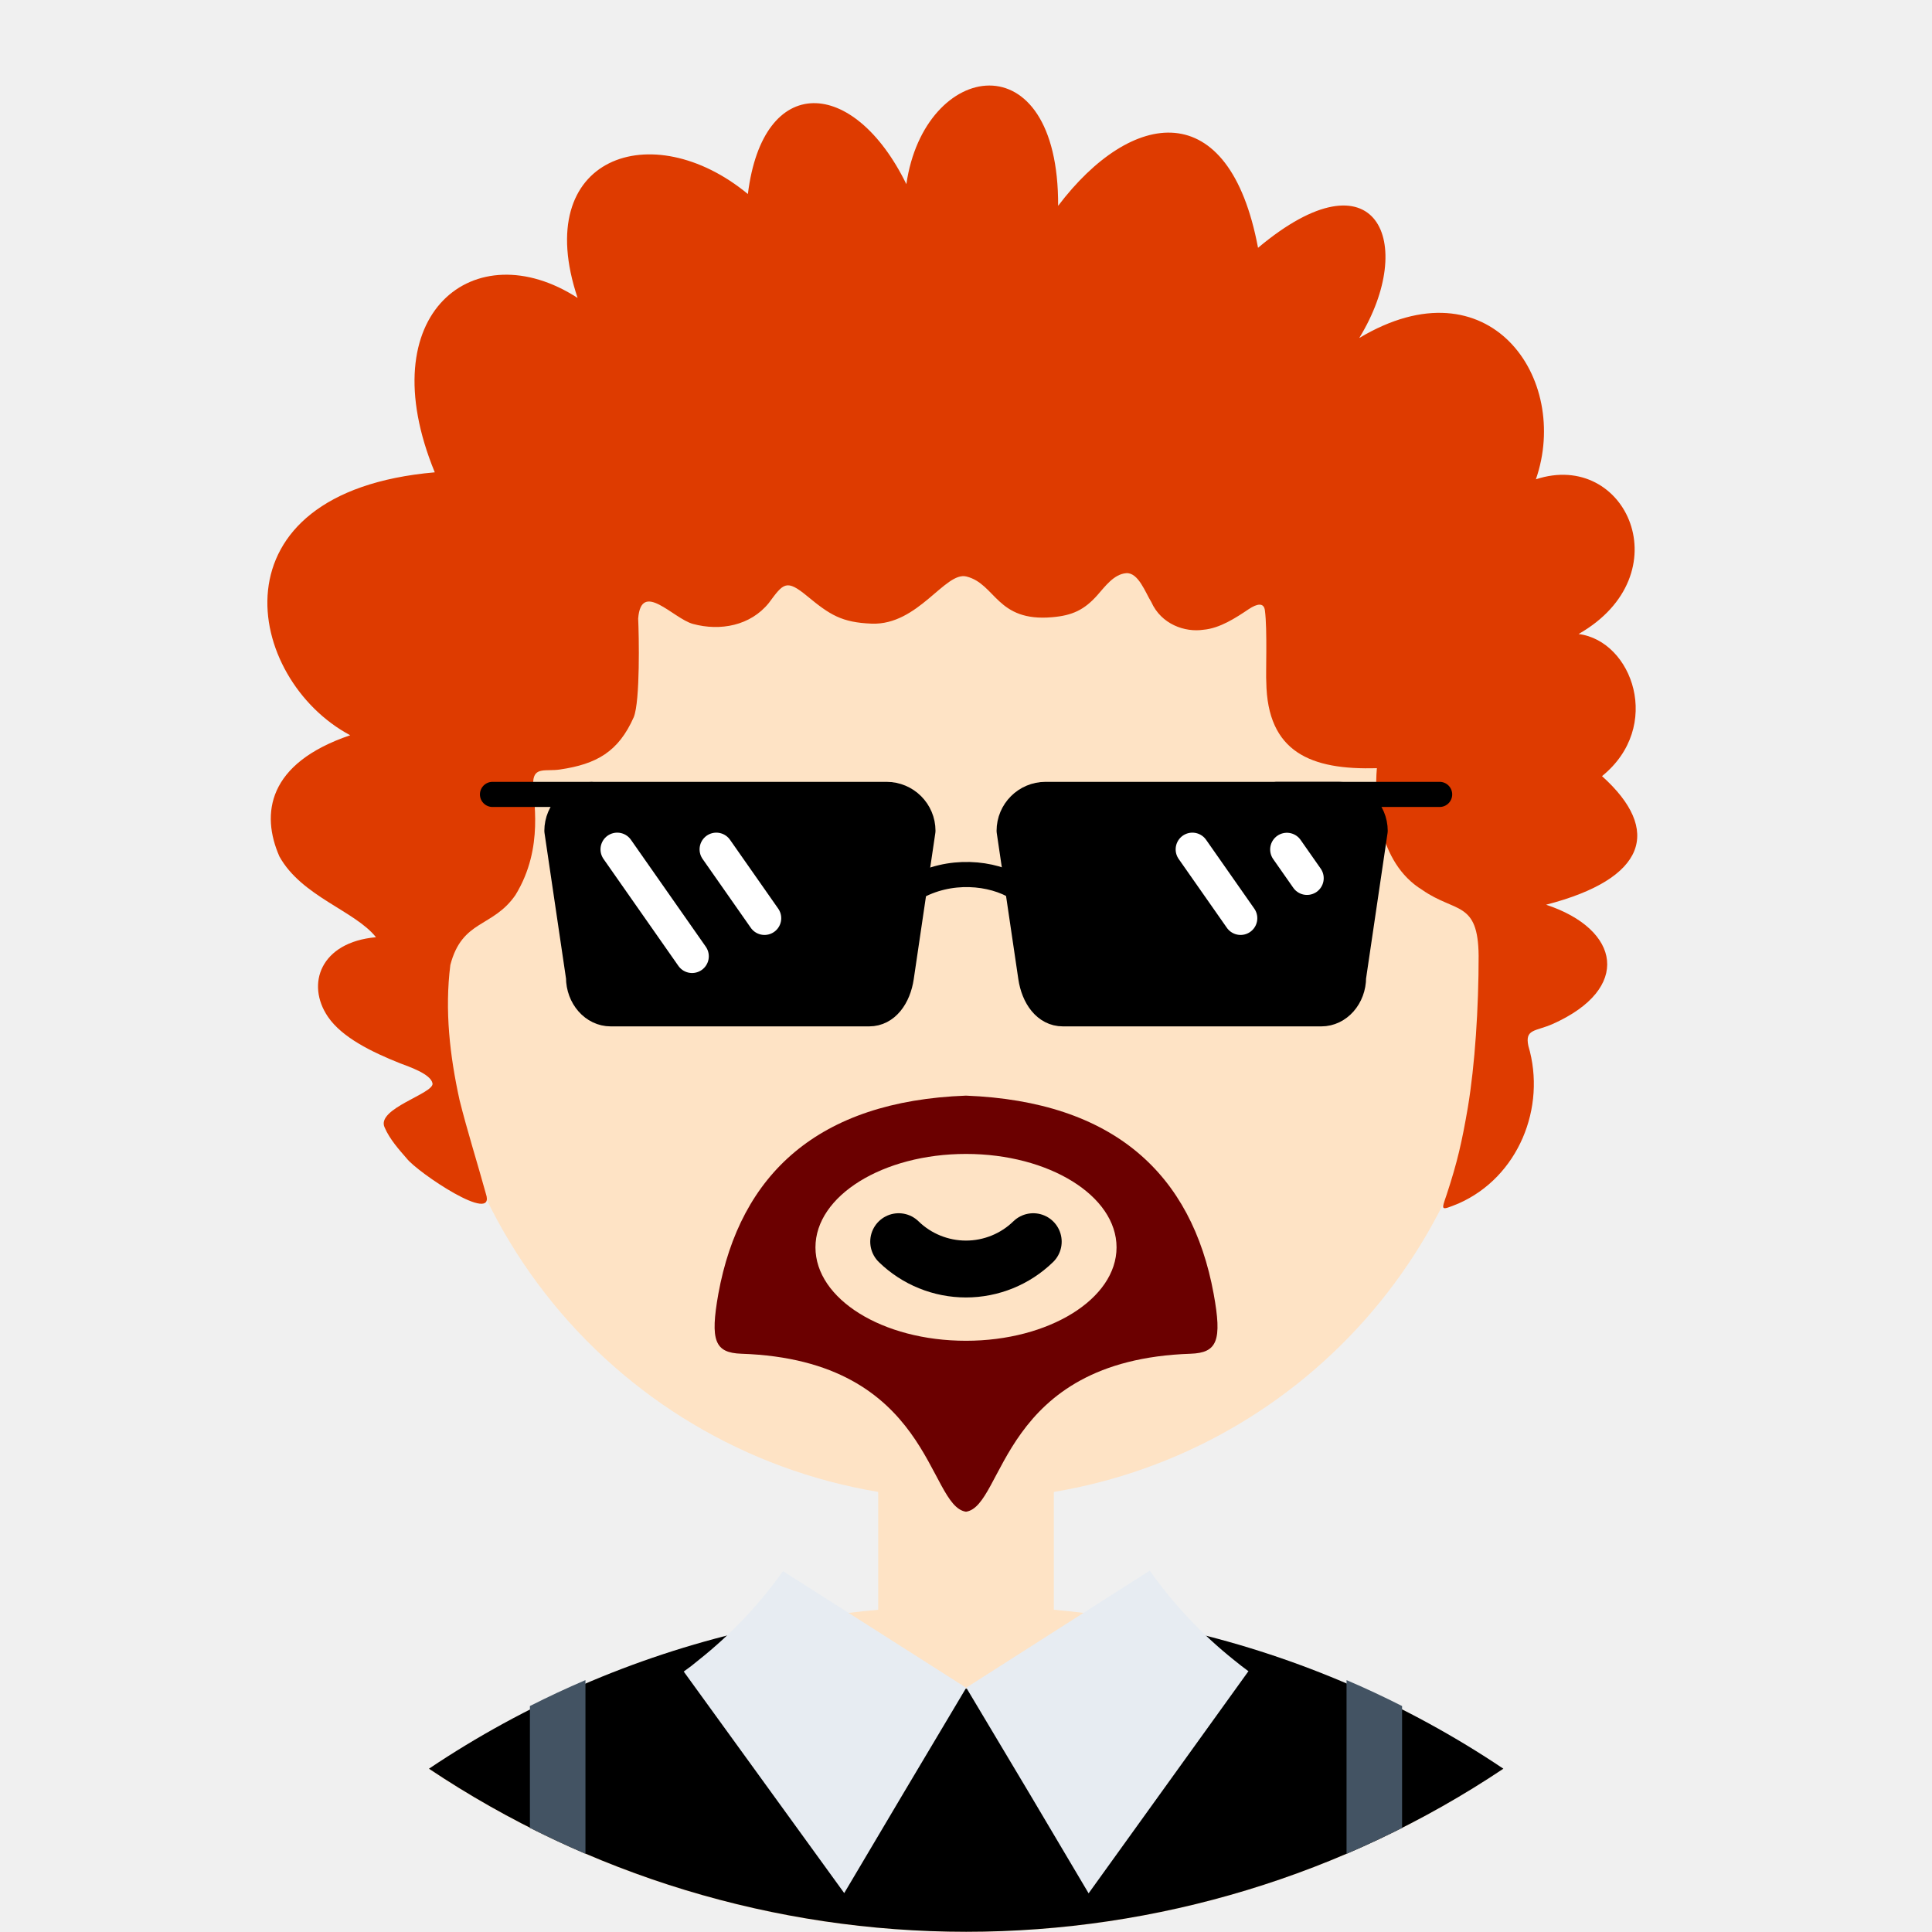
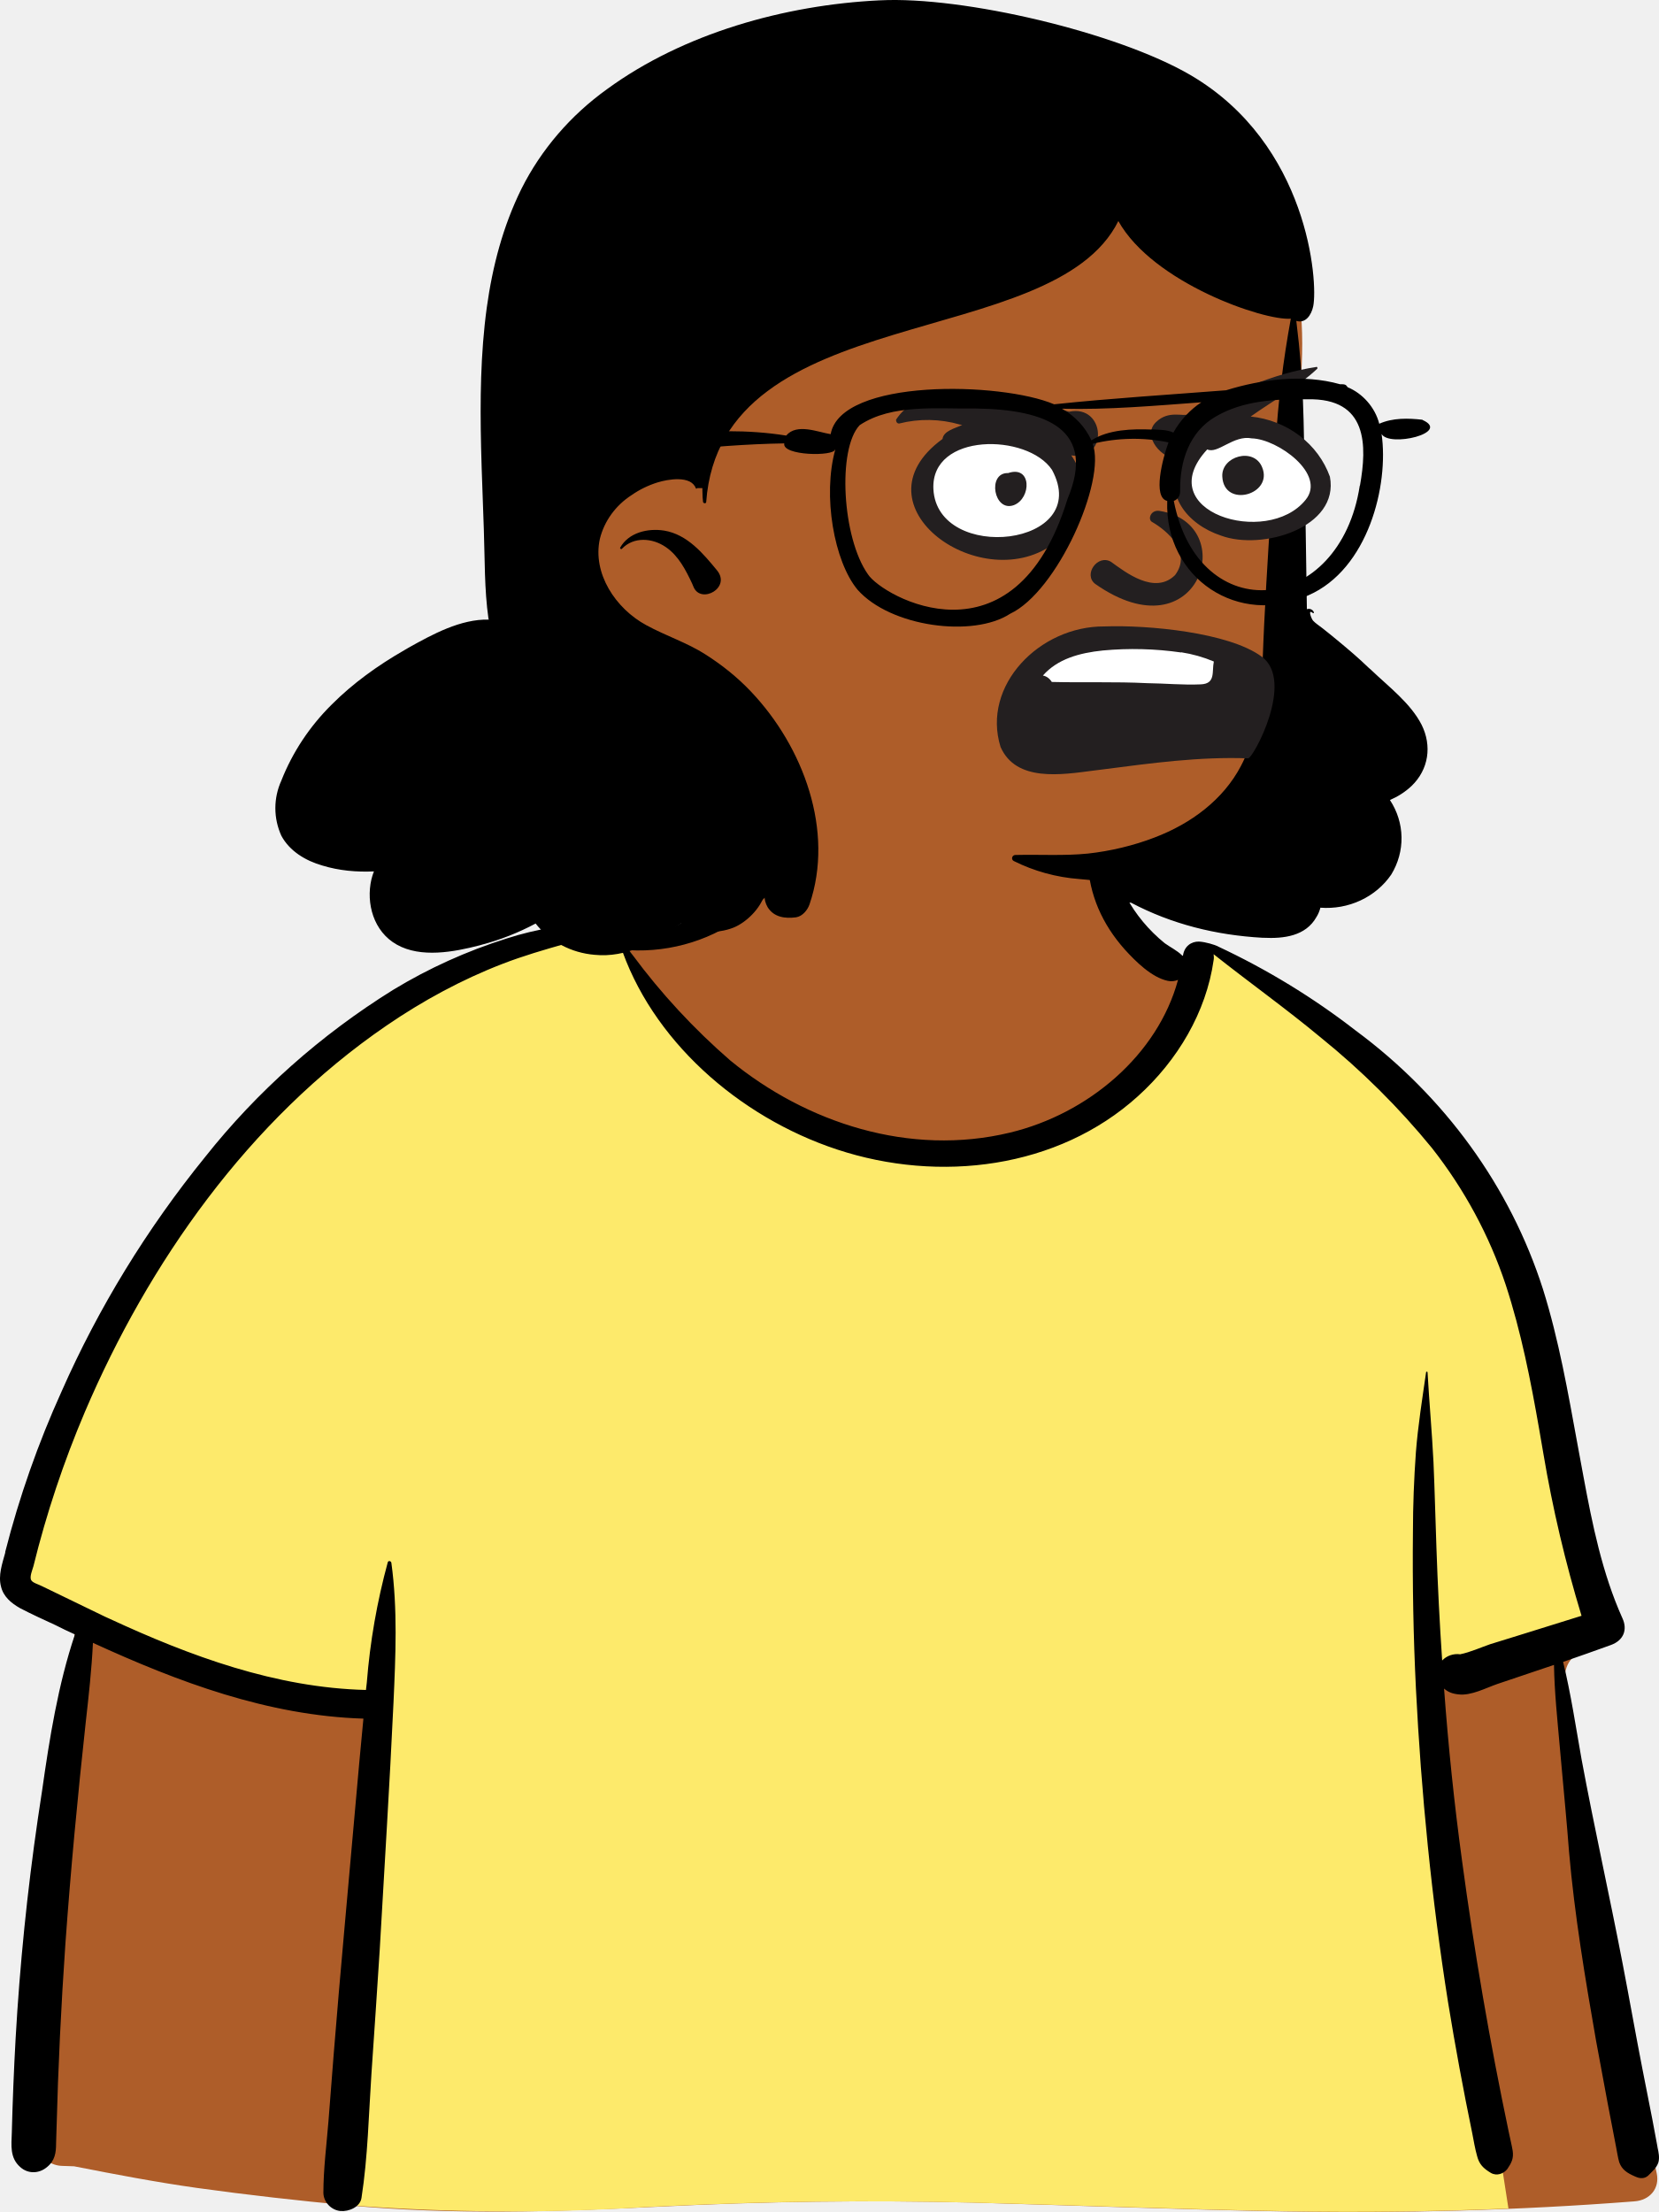
- <svg xmlns="http://www.w3.org/2000/svg" width="231" height="231" viewBox="0 0 231 231" fill="none">
-   <g clip-path="url(#clip0_252_156)">
-     <path d="M115.5 51.75C99.504 51.749 84.092 57.762 72.322 68.595C60.553 79.428 53.286 94.29 51.964 110.232C50.642 126.174 55.362 142.03 65.186 154.653C75.011 167.277 89.222 175.746 105 178.38V192.47C85.782 194.224 67.31 200.766 51.271 211.497C70.278 224.215 92.632 231.003 115.501 231.003C138.37 231.003 160.724 224.215 179.731 211.497C163.692 200.765 145.22 194.223 126.002 192.468V178.384C140.883 175.899 154.401 168.217 164.151 156.703C173.902 145.189 179.252 130.59 179.252 115.503C179.252 98.613 172.549 82.413 160.615 70.46C148.682 58.508 132.492 51.779 115.602 51.753C115.569 51.753 115.536 51.753 115.502 51.753L115.5 51.75Z" fill="#FEE3C5" />
-     <path d="M141.75 194.977C155.313 198.126 168.189 203.716 179.75 211.475C160.742 224.187 138.388 230.973 115.52 230.973C92.652 230.973 70.298 224.187 51.29 211.475C62.851 203.716 75.728 198.126 89.29 194.977L105 210.725H126L141.75 194.977Z" fill="black" />
-     <path d="M70 200.883V221.653C67.78 220.7 65.6 219.683 63.46 218.603H63.359V203.982C65.529 202.882 67.75 201.843 70 200.883Z" fill="#435363" />
-     <path d="M161 200.883V221.653C162.9 220.843 164.77 219.973 166.62 219.063L166.719 219.014L167.539 218.604H167.64V203.983C165.47 202.883 163.25 201.843 161 200.883Z" fill="#435363" />
-     <path d="M97.32 201.906L115.5 223.693L133.68 201.906H97.32Z" fill="black" />
-     <path d="M115.49 201.791V201.86L107.94 214.538L100.94 226.347L81.75 199.86C82.36 199.431 82.97 198.961 83.55 198.471C87.391 195.423 90.781 191.848 93.62 187.852L115.41 201.73L115.49 201.791Z" fill="#E7ECF2" />
-     <path d="M149.24 199.858L130.16 226.375L123.16 214.566L115.59 201.888L115.531 201.787L137.471 187.789C140.309 191.813 143.703 195.415 147.551 198.488C148.131 198.958 148.701 199.408 149.281 199.828L149.24 199.858Z" fill="#E7ECF2" />
-     <path d="M108.37 22.022C102.1 9.193 91.219 8.626 89.421 23.199C77.973 13.741 63.4 18.716 69.06 35.621C56.809 27.693 44.141 37.397 51.984 56.474C24.904 58.839 29.269 81.2 41.873 87.909C31.973 91.266 31.172 97.31 33.409 102.406C36.066 107.191 42.422 108.88 44.954 112.058C38.33 112.652 36.543 117.659 39.214 121.577C40.903 124.056 44.489 125.799 47.811 127.123C48.859 127.53 51.513 128.396 51.716 129.541C51.903 130.757 44.928 132.547 45.988 134.802C46.594 136.225 47.764 137.517 48.634 138.518C49.915 140.177 59.389 146.553 58.093 142.723C57.066 138.999 55.878 135.255 54.947 131.531C53.781 126.224 53.16 120.81 53.845 115.375C55.267 109.92 58.914 110.948 61.629 107.016C65.155 101.265 63.658 95.402 63.753 93.441C63.86 91.654 65.293 92.253 66.941 92.007C71.328 91.365 73.949 89.889 75.779 85.737C76.549 83.811 76.4 75.98 76.303 73.957C76.667 69.325 80.487 73.957 82.851 74.599C86.115 75.487 89.731 74.813 91.924 72.096C93.679 69.72 94.011 69.207 96.536 71.293C99.221 73.508 100.634 74.428 104.229 74.567C109.792 74.77 113.002 68.297 115.549 68.929C119.069 69.806 119.154 74.385 125.81 73.797C128.196 73.594 129.64 72.93 131.213 71.154C132.101 70.159 133.171 68.65 134.647 68.533C136.113 68.415 136.969 70.897 137.654 71.978C138.846 74.653 141.683 75.629 143.891 75.295C145.849 75.124 147.745 73.883 149.318 72.824C150.315 72.163 151.147 72.013 151.244 73.031C151.54 75.258 151.33 80.734 151.403 81.513C151.509 89.974 156.773 92.082 164.626 91.846C164.308 95.593 164.685 103.126 170.062 106.408C174.01 109.169 176.727 107.681 176.792 114.262C176.799 120.453 176.355 127.323 175.497 132.451C174.802 136.495 174.256 138.934 172.972 142.829C172.33 144.744 172.159 144.797 174.384 143.898C181.531 140.753 184.923 132.418 182.74 125.056C182.302 123.013 183.586 123.334 185.619 122.446C195.143 118.21 193.745 111.111 184.859 108.173C196.847 105.08 198.745 99.273 191.546 92.798C198.854 86.881 195.184 76.621 188.743 75.807C201.165 68.713 194.478 53.745 183.639 57.308C187.812 45.271 178.076 31.105 162.518 40.414C169.484 29.041 164.583 17.753 150.417 29.629C146.961 11.247 135.277 13.045 126.515 24.611C126.61 4.536 110.514 7.191 108.369 22.022L108.37 22.022Z" fill="#DE3B00" />
-     <path d="M70.959 94.984H105.99C108.399 94.984 110.351 96.937 110.351 99.345L107.765 116.856C107.413 119.236 106.043 121.217 103.919 121.217H73.019C70.895 121.217 69.173 119.264 69.173 116.856L66.587 99.345C66.587 96.937 68.54 94.984 70.948 94.984H70.959Z" fill="black" stroke="black" stroke-width="3.005" stroke-linecap="round" stroke-linejoin="round" />
-     <path d="M160.05 94.984H125.019C122.61 94.984 120.658 96.937 120.658 99.345L123.244 116.856C123.596 119.236 124.966 121.217 127.09 121.217H157.99C160.114 121.217 161.836 119.264 161.836 116.856L164.422 99.345C164.422 96.937 162.469 94.984 160.061 94.984H160.05Z" fill="black" stroke="black" stroke-width="3.005" stroke-linecap="round" stroke-linejoin="round" />
-     <path d="M90.607 102.352C89.693 102.363 88.803 102.644 88.048 103.16C87.293 103.675 86.708 104.403 86.366 105.25C86.024 106.098 85.94 107.027 86.125 107.922C86.31 108.817 86.755 109.638 87.405 110.28C88.055 110.923 88.881 111.358 89.778 111.533C90.676 111.707 91.605 111.612 92.448 111.26C93.291 110.908 94.012 110.314 94.519 109.554C95.025 108.793 95.296 107.9 95.296 106.986C95.296 106.372 95.175 105.765 94.938 105.199C94.702 104.634 94.356 104.12 93.92 103.689C93.484 103.258 92.966 102.918 92.397 102.689C91.829 102.459 91.22 102.345 90.607 102.352ZM140.327 102.352C139.411 102.354 138.516 102.628 137.756 103.138C136.995 103.648 136.403 104.373 136.054 105.219C135.705 106.066 135.614 106.997 135.794 107.895C135.974 108.793 136.416 109.618 137.065 110.265C137.713 110.912 138.539 111.352 139.437 111.53C140.336 111.708 141.267 111.616 142.113 111.265C142.959 110.914 143.682 110.32 144.191 109.558C144.7 108.797 144.971 107.901 144.971 106.986C144.971 106.376 144.851 105.773 144.618 105.21C144.384 104.647 144.042 104.136 143.611 103.705C143.179 103.275 142.667 102.934 142.104 102.702C141.54 102.469 140.936 102.35 140.327 102.352Z" fill="black" />
-     <path d="M70.66 94.984H58.885" stroke="black" stroke-width="3.005" stroke-linecap="round" stroke-linejoin="round" />
-     <path d="M172.13 94.984H152.646" stroke="black" stroke-width="3.005" stroke-linecap="round" stroke-linejoin="round" />
-     <path d="M109.32 106.198C113.524 103.771 118.623 104.285 121.673 106.173" stroke="black" stroke-width="3.005" stroke-linecap="round" stroke-linejoin="round" />
-     <path d="M148.33 109.787L142.567 101.555" stroke="white" stroke-width="4" stroke-linecap="round" stroke-linejoin="round" />
-     <path d="M156.27 105.003L153.867 101.57" stroke="white" stroke-width="4" stroke-linecap="round" stroke-linejoin="round" />
-     <path d="M82.748 114.339L73.799 101.555" stroke="white" stroke-width="4" stroke-linecap="round" stroke-linejoin="round" />
-     <path d="M91.408 109.787L85.645 101.555" stroke="white" stroke-width="4" stroke-linecap="round" stroke-linejoin="round" />
-     <path d="M115.5 131C97.79 131.65 88.5 140.41 85.89 154.69C84.89 160.31 85.46 161.75 88.65 161.86C111.41 162.62 110.88 180.07 115.5 180.75C120.12 180.07 119.59 162.62 142.35 161.86C145.54 161.75 146.14 160.31 145.11 154.69C142.49 140.41 133.21 131.69 115.5 131ZM115.5 160.31C105.5 160.31 97.5 155.31 97.5 149.14C97.5 142.97 105.58 137.97 115.5 137.97C125.42 137.97 133.5 142.97 133.5 149.14C133.5 155.31 125.42 160.31 115.5 160.31Z" fill="#6B0000" />
-     <path d="M123.54 148.461C121.387 150.558 118.501 151.731 115.495 151.731C112.49 151.731 109.603 150.558 107.45 148.461" stroke="black" stroke-width="6.8" stroke-linecap="round" stroke-linejoin="round" />
-   </g>
-   <defs>
-     <clipPath id="clip0_252_156">
-       <rect width="231" height="231" fill="white" />
-     </clipPath>
-   </defs>
+ <svg xmlns="http://www.w3.org/2000/svg" width="150" height="200" viewBox="0 0 150 200" fill="none">
+   <path fill-rule="evenodd" clip-rule="evenodd" d="M144.643 172.195C143.507 166.114 142.511 160.01 141.655 153.887C141.464 152.492 141.176 150.915 142.172 149.899C143.57 148.449 144.853 147.217 145.007 145.15C145.16 143.211 144.47 141.09 144.049 139.205C143.116 135.254 142.011 131.341 140.736 127.477C139.472 123.544 138.074 119.646 136.657 115.767C135.335 112.142 134.071 108.462 132.348 104.982C129.092 98.366 123.538 93.472 116.721 90.191C114.997 89.375 111.55 86.475 109.769 85.841C108.141 85.224 108.141 86.983 106.532 86.312C105.249 85.786 104.043 85.097 103.334 83.919C102.568 82.65 100.595 80.856 100.289 79.388C99.657 76.234 100.346 73.551 97.991 71.177C95.823 69.097 93.104 67.607 90.12 66.862C83.666 65.177 75.086 66.355 71.199 72.028C69.341 74.729 68.709 78.01 66.181 80.203C63.998 82.143 64.496 83.466 61.661 84.445C61.489 84.499 57.142 83.629 56.989 83.684C53.886 83.049 50.918 84.808 48.083 85.823C43.849 87.353 39.803 89.316 36.018 91.677C28.413 96.473 21.777 102.52 16.427 109.532C9.678 118.316 4.716 128.212 1.796 138.715C1.47 139.876 1.125 141.072 1.508 142.232C1.834 143.193 2.542 143.9 3.385 144.48C4.534 145.259 6.832 145.749 6.775 147.326C6.756 148.522 6.315 149.773 6.104 150.951C5.856 152.347 5.664 153.76 5.453 155.156C4.534 161.573 3.806 168.026 3.481 174.479C3.059 180.877 3.027 187.292 3.385 193.693C3.404 194.11 3.538 194.509 3.768 194.817C3.577 194.889 3.538 195.252 3.787 195.306L4.304 195.397C4.692 195.672 5.161 195.824 5.645 195.832L6.698 195.868C10.394 196.593 14.091 197.3 17.825 197.826C22.383 198.46 26.941 198.968 31.518 199.403C40.94 200.273 50.286 199.983 59.689 199.511C69.09 199.041 78.507 198.92 87.918 199.149C97.34 199.403 106.762 199.783 116.184 199.947C126.717 200.128 137.25 199.856 147.745 199.04C149.181 198.95 150.082 197.862 149.794 196.502C148.09 188.4 146.156 180.352 144.624 172.213L144.643 172.195Z" fill="#AE5D29" />
+   <path fill-rule="evenodd" clip-rule="evenodd" d="M48.064 85.822L48.294 85.75C51.071 84.717 53.963 83.067 56.989 83.683C57.084 83.647 59.057 84.028 60.417 84.263L59.133 85.532L56.874 85.913C64.668 98.076 73.88 104.166 84.509 104.166C95.137 104.166 103.219 98.076 108.715 85.913L109.481 85.732C109.558 85.732 109.673 85.768 109.769 85.804C111.55 86.457 115.016 89.357 116.721 90.173C123.538 93.435 129.073 98.33 132.348 104.964C134.014 108.335 135.259 111.852 136.523 115.387L136.657 115.749C138.074 119.628 139.472 123.543 140.736 127.459C141.942 131.157 143.034 134.891 143.915 138.661L144.049 139.187C144.47 141.072 145.16 143.174 145.007 145.132C144.949 145.808 144.754 146.466 144.432 147.072L129.035 152.328L136.389 199.692C129.667 199.964 122.925 200.055 116.184 199.928C106.762 199.765 97.34 199.384 87.918 199.149C78.782 198.931 69.667 199.022 60.532 199.457L58.233 199.566C49.336 200.127 40.406 200.067 31.518 199.384L30.924 199.33V192.388L34.046 153.796L18.151 150.969L2.581 143.809C2.092 143.367 1.723 142.82 1.508 142.214C1.144 141.126 1.413 140.038 1.7 138.951L1.796 138.715C4.758 128.227 9.717 118.337 16.427 109.532C21.77 102.515 28.399 96.462 35.999 91.659C39.791 89.303 43.832 87.327 48.064 85.804V85.822Z" fill="#FDEA6B" />
+   <path fill-rule="evenodd" clip-rule="evenodd" d="M54.039 83.484C55.016 83.43 56.012 83.593 56.989 83.665C57.065 83.684 57.104 83.81 56.989 83.829C55.265 84.173 53.541 84.644 51.837 85.115L51.109 85.333C49.194 85.877 47.317 86.421 45.441 87.146C41.725 88.578 38.202 90.499 34.946 92.729C22.44 101.284 13.401 114.245 7.675 127.658C5.748 132.191 4.192 136.857 3.021 141.616C2.945 141.906 2.638 142.594 2.83 142.884C2.964 143.12 3.519 143.265 3.787 143.41L4.649 143.827L9.475 146.165L9.916 146.365C17.193 149.736 24.93 152.6 33.088 152.8L33.165 152.129C33.454 148.458 34.089 144.818 35.061 141.253C35.118 141.072 35.367 141.144 35.386 141.307C35.961 145.495 35.769 149.718 35.578 153.942C35.233 161.373 34.754 168.841 34.333 176.291C34.103 180.025 33.835 183.723 33.586 187.475C33.337 191.191 33.261 195.016 32.686 198.714C32.571 199.548 31.537 199.983 30.771 199.91C29.928 199.82 29.258 199.094 29.239 198.279C29.239 196.122 29.526 193.928 29.698 191.79L30.177 185.663C30.771 178.213 31.48 170.763 32.131 163.313C32.361 160.671 32.603 158.031 32.858 155.392C24.202 155.12 16.12 152.075 8.403 148.54C8.288 150.933 8.02 153.343 7.752 155.718C7.024 162.388 6.392 169.059 5.913 175.748C5.523 181.343 5.255 186.945 5.109 192.551L5.07 193.82C5.07 194.617 4.975 195.36 4.247 195.94C3.538 196.539 2.542 196.575 1.834 195.94C0.876 195.107 1.03 193.965 1.068 192.841C1.14 189.988 1.255 187.135 1.413 184.285C1.791 177.645 2.462 171.024 3.423 164.437L3.806 161.899C4.477 157.186 5.243 152.346 6.775 147.779C6.181 147.507 5.587 147.235 4.994 146.927C3.94 146.437 2.849 145.948 1.815 145.404C1.01 144.951 0.302 144.353 0.091 143.446C-0.177 142.449 0.206 141.362 0.474 140.383V140.31C1.74 135.35 3.444 130.499 5.568 125.809C8.909 118.238 13.274 111.109 18.553 104.601C23.251 98.678 28.998 93.569 35.54 89.502C38.755 87.548 42.216 85.983 45.843 84.844C48.486 83.997 51.25 83.538 54.039 83.484ZM71.294 71.521C72.444 70.343 74.761 71.557 74.205 73.116C73.018 76.808 70.707 80.087 67.56 82.542C64.585 84.919 60.761 86.126 56.874 85.913L57.199 86.348C59.767 89.821 62.727 93.018 66.028 95.883C72.922 101.538 82.268 104.583 91.307 102.408C98.412 100.704 104.675 95.375 106.513 88.596C106.264 88.705 105.939 88.759 105.594 88.686C104.119 88.378 102.664 86.91 101.706 85.859C100.691 84.717 99.887 83.502 99.293 82.107C98.221 79.569 97.876 76.288 99.351 73.823C99.542 73.515 99.925 73.696 99.983 74.004L100.04 74.457C100.327 76.759 100.672 78.989 101.821 81.091C102.684 82.689 103.868 84.111 105.307 85.279C105.804 85.641 106.417 85.931 106.858 86.366L106.954 86.439C107.068 85.532 107.739 85.116 108.409 85.134C109.041 85.17 109.807 85.424 110.094 85.551L110.113 85.569C114.561 87.65 118.744 90.204 122.581 93.182C130.635 99.139 136.547 107.306 139.51 116.565C140.947 121.151 141.77 125.882 142.632 130.595L143.168 133.495C143.972 137.827 144.872 142.268 146.692 146.31C147.171 147.344 146.807 148.322 145.639 148.739C144.207 149.258 142.77 149.765 141.33 150.262C142.038 153.162 142.479 156.153 142.996 159.053C144.145 165.234 145.524 171.379 146.711 177.542C147.324 180.714 147.879 183.886 148.492 187.022L149.392 191.59L149.852 194.055L149.871 194.182C149.967 194.617 150.062 195.07 149.947 195.505C149.794 195.995 149.392 196.339 149.028 196.702C148.722 196.992 148.301 196.992 147.937 196.829L147.803 196.774C147.151 196.484 146.654 196.194 146.405 195.505C146.27 195.052 146.213 194.563 146.117 194.11C145.602 191.478 145.104 188.844 144.624 186.207L144.317 184.557C143.321 178.865 142.364 173.156 141.866 167.428C141.674 164.89 141.425 162.334 141.195 159.778L141.023 157.875C140.812 155.464 140.544 152.981 140.506 150.534L139.644 150.824L135.393 152.256C134.339 152.618 132.999 153.343 131.869 153.198C131.314 153.144 130.911 152.981 130.567 152.673C130.95 157.893 131.486 163.077 132.195 168.261C133.299 176.462 134.704 184.624 136.408 192.732C136.523 193.312 136.676 193.892 136.772 194.472C136.867 195.143 136.676 195.542 136.293 196.104C135.967 196.539 135.335 196.774 134.799 196.466C134.11 196.049 133.746 195.687 133.554 194.944C133.363 194.273 133.248 193.566 133.114 192.877C132.303 188.952 131.575 185.012 130.931 181.059C129.437 171.633 128.498 162.135 128.02 152.636C127.791 147.939 127.702 143.236 127.752 138.534C127.752 136.123 127.847 133.712 128.02 131.302C128.211 128.873 128.594 126.498 128.939 124.087C128.939 123.997 129.073 123.997 129.073 124.087C129.226 126.788 129.475 129.489 129.609 132.19C129.724 134.782 129.782 137.356 129.877 139.948C129.992 143.338 130.165 146.745 130.394 150.135C130.596 149.922 130.85 149.759 131.134 149.661C131.418 149.563 131.723 149.533 132.022 149.573C132.922 149.392 133.88 148.957 134.722 148.667L137.94 147.67L142.996 146.093C141.533 141.282 140.382 136.391 139.549 131.447L139.165 129.217C138.399 124.831 137.538 120.426 136.14 116.166C134.664 111.722 132.411 107.543 129.475 103.804C126.485 100.142 123.103 96.783 119.383 93.78C116.242 91.17 112.929 88.813 109.73 86.276C109.75 86.439 109.769 86.638 109.73 86.819C109.06 91.514 106.475 95.883 102.874 99.127C95.654 105.653 84.949 106.994 75.68 103.931C66.737 100.976 58.827 93.961 56.031 85.297C55.974 85.152 56.184 85.115 56.28 85.206L56.74 85.804C56.74 85.732 56.778 85.641 56.874 85.623C60.216 84.486 63.26 82.681 65.798 80.33C67.568 78.594 68.954 76.543 69.877 74.294L69.954 74.113C70.279 73.207 70.567 72.264 71.294 71.539V71.521Z" fill="black" />
+   <path fill-rule="evenodd" clip-rule="evenodd" d="M114.322 19.135C108.588 11.631 98.001 9.474 88.828 11.305C70.902 14.386 53.779 27.383 50.607 45.02C45.657 55.696 48.83 72.499 63.201 73.768C65.246 73.877 67.271 73.424 69.316 73.66C81.834 75.563 96.625 83.683 107.69 74.113C108.264 74.475 108.971 74.657 109.601 74.439C114.322 72.717 114.532 67.714 114.952 63.599C115.449 58.288 115.946 52.977 116.405 47.666C116.557 38.494 120.399 27.057 114.322 19.135Z" fill="#AE5D29" />
+   <path fill-rule="evenodd" clip-rule="evenodd" d="M79.579 0.03C87.108 -0.351 101.021 2.93 107.614 6.773C118.335 13.027 119.176 25.534 118.736 27.691C118.564 28.507 118.029 29.268 117.207 29.014C117.914 34.706 117.857 37.951 117.972 43.66L118.048 47.467L118.163 55.08C118.43 54.989 118.698 55.116 118.793 55.352C118.832 55.425 118.736 55.461 118.698 55.425C118.22 55.026 118.564 55.932 118.717 56.113C118.946 56.367 119.329 56.603 119.596 56.82L120.322 57.4L121.049 57.998C121.966 58.76 122.864 59.521 123.724 60.355L123.972 60.572C125.559 62.095 127.546 63.581 128.54 65.539C129.476 67.424 129.19 69.563 127.623 71.068C127.049 71.611 126.38 72.028 125.673 72.336C126.338 73.344 126.7 74.504 126.72 75.693C126.74 76.881 126.418 78.052 125.788 79.079C125.104 80.079 124.148 80.884 123.021 81.41C121.894 81.937 120.638 82.165 119.386 82.07C119.309 82.36 119.195 82.65 119.023 82.922C118.048 84.644 116.08 84.88 114.226 84.789H114.15C109.945 84.554 105.932 83.557 102.263 81.617C100.982 81.708 99.855 80.711 99.587 79.623C98.938 79.605 98.25 79.551 97.581 79.478C95.51 79.322 93.494 78.767 91.656 77.847C91.389 77.702 91.504 77.303 91.809 77.303C94.007 77.249 96.205 77.394 98.364 77.176C100.371 76.959 102.511 76.451 104.384 75.726C107.728 74.457 110.614 72.282 112.2 69.255C114.264 65.34 114.073 60.663 114.302 56.421C114.532 51.709 114.838 47.032 115.162 42.337L115.334 40.09C115.563 36.309 116.023 32.545 116.71 28.815C114.283 29.014 104.25 25.588 101.116 19.987C95.192 31.915 65.169 27.038 63.851 45.401C63.831 45.564 63.564 45.509 63.564 45.364L63.526 44.947L63.507 44.331V44.132H63.029C63.029 44.186 62.933 44.204 62.914 44.15C62.475 42.953 60.353 43.334 59.436 43.624C58.6 43.886 57.813 44.271 57.105 44.766C55.662 45.697 54.639 47.107 54.238 48.718C53.55 51.835 55.652 55.026 58.442 56.53C60.2 57.491 62.131 58.107 63.793 59.177C65.303 60.137 66.679 61.243 67.883 62.512C72.661 67.533 75.451 75.146 73.196 81.762C73.024 82.27 72.565 82.85 71.973 82.94C70.979 83.067 69.985 82.94 69.412 82.034C69.201 81.671 69.106 81.291 69.125 80.892C68.743 82.161 67.482 83.394 66.335 83.865C65.571 84.168 64.741 84.292 63.916 84.226C63.091 84.159 62.295 83.905 61.596 83.484L61.404 83.611C59.169 85.188 56.627 86.62 53.76 86.33C52.711 86.243 51.694 85.945 50.775 85.458C49.856 84.971 49.056 84.304 48.428 83.502C46.885 84.327 45.242 84.973 43.536 85.424L43.345 85.478C41.033 86.076 38.051 86.638 35.873 85.406C33.771 84.227 33.083 81.671 33.58 79.514C33.64 79.268 33.716 79.026 33.809 78.789C32.223 78.862 30.655 78.717 29.165 78.264C27.636 77.829 26.184 76.959 25.438 75.563C25.081 74.776 24.897 73.928 24.897 73.07C24.897 72.213 25.081 71.365 25.438 70.578C26.447 68.019 27.994 65.681 29.987 63.708C31.898 61.787 34.172 60.156 36.542 58.796L36.943 58.56C39.083 57.364 41.663 55.95 44.205 56.023L44.167 55.95C43.785 53.267 43.842 50.548 43.746 47.866C43.67 45.382 43.555 42.899 43.498 40.434C43.402 36.211 43.441 31.987 44.014 27.8C44.53 24.084 45.466 20.477 47.148 17.069C48.93 13.521 51.584 10.432 54.888 8.06C61.787 3.021 70.941 0.447 79.54 0.03H79.579ZM56.073 49.515C56.837 48.156 58.557 47.739 60.048 47.974C62.15 48.319 63.583 50.059 64.825 51.563C66.125 53.141 63.411 54.627 62.723 53.104L62.57 52.742C61.997 51.527 61.347 50.258 60.22 49.479C58.996 48.627 57.296 48.5 56.225 49.624C56.149 49.697 56.034 49.588 56.073 49.497V49.515Z" fill="black" />
+   <path fill-rule="evenodd" clip-rule="evenodd" d="M90.388 49.297C93.874 49.297 96.708 46.941 96.708 44.041C96.708 41.141 93.874 38.784 90.388 38.784C86.903 38.784 84.068 41.141 84.068 44.041C84.068 46.941 86.903 49.297 90.388 49.297ZM113.273 48.029C116.395 48.029 118.923 45.998 118.923 43.497C118.923 40.996 116.395 38.965 113.273 38.965C110.152 38.965 107.624 40.996 107.624 43.497C107.624 45.998 110.152 48.029 113.273 48.029ZM92.82 61.732C93.74 59.412 99.044 57.4 102.683 57.4C106.322 57.4 112.201 59.394 112.201 59.394L110.497 63.799C110.497 63.799 95.176 63.182 94.276 63.182C93.395 63.182 91.901 64.07 92.801 61.732H92.82Z" fill="white" />
+   <path fill-rule="evenodd" clip-rule="evenodd" d="M99.868 56.639C103.794 56.494 111.09 57.182 114.059 59.358C117.123 61.551 113.293 68.584 112.852 68.566C108.447 68.403 104.1 69.001 99.753 69.563L98.891 69.672C95.961 70.052 91.863 70.723 90.465 67.533C88.741 61.986 93.988 56.602 99.849 56.639H99.868ZM106.8 58.995C104.456 58.656 102.075 58.595 99.715 58.814C97.608 59.031 95.616 59.575 94.295 61.08C94.62 61.134 94.908 61.352 95.099 61.66C97.933 61.732 100.844 61.623 103.717 61.769C105.326 61.787 106.973 61.95 108.562 61.877C109.941 61.823 109.558 60.735 109.75 59.811C108.808 59.414 107.817 59.134 106.8 58.977V58.995ZM81.004 37.968C83.838 33.546 92.38 36.301 96.669 37.225C99.944 36.537 100.27 41.703 96.861 41.177C97.726 42.404 98.065 43.896 97.809 45.35C97.552 46.805 96.721 48.113 95.482 49.008C88.933 54.192 76.906 45.745 85.217 39.691C85.313 38.947 86.366 38.73 86.998 38.422L86.788 38.385C85.001 37.869 83.096 37.837 81.291 38.295C81.1 38.295 81.004 38.114 81.023 37.968H81.004ZM104.138 47.177C105.594 48.011 107.777 49.95 106.245 51.998C104.407 53.811 101.764 51.745 100.461 50.802C99.255 50.077 97.914 51.944 99.025 52.796C108.409 59.376 112.239 47.394 104.866 46.198C104.062 46.053 103.755 46.923 104.138 47.177ZM119.019 33.165C119.114 33.165 119.153 33.292 119.095 33.346C117.314 35.014 115.074 36.246 113.082 37.66C114.699 37.827 116.232 38.428 117.501 39.391C118.77 40.354 119.721 41.641 120.244 43.098C121.125 47.702 114.116 49.805 110.401 48.428C107.317 47.412 105.077 44.585 106.762 41.576C105 41.576 103.219 39.401 104.521 38.168C105.67 37.044 107.011 37.715 107.509 37.443L108.084 37.171C111.531 35.431 115.131 33.763 119 33.183L119.019 33.165ZM95.118 42.482C92.897 39.165 84.145 39.092 84.394 44.222C84.739 50.965 98.872 49.443 95.118 42.482ZM113.178 39.636C111.531 39.31 110.094 41.086 109.156 40.633C103.947 46.252 114.557 49.515 118.042 45.201C119.957 42.881 115.514 39.691 113.178 39.636ZM91.154 42.772C93.299 42.047 93.261 45.056 91.671 45.672C89.852 46.343 89.239 42.736 91.135 42.772H91.154ZM110.516 43.098C110.401 41.249 113.369 40.398 114.116 42.246C115.15 44.73 110.669 45.98 110.516 43.098Z" fill="#231F20" />
+   <path fill-rule="evenodd" clip-rule="evenodd" d="M122.945 43.914C121.144 55.606 108.39 56.893 106.13 45.292C106.494 45.147 106.743 44.839 106.705 44.259C106.685 41.721 107.509 39.056 109.922 37.661C112.411 36.211 115.322 36.066 118.214 36.102C123.711 35.975 123.596 40.325 122.964 43.896L122.945 43.914ZM104.138 38.839C102.415 38.766 100.212 38.821 98.68 39.818C98.135 38.621 97.203 37.618 96.018 36.954C100.174 37.062 104.445 36.682 108.62 36.374C107.624 37.026 106.705 38.005 106.092 39.111C105.517 38.839 104.732 38.857 104.138 38.821V38.839ZM96.516 45.129C91.728 60.718 79.778 53.938 78.476 51.926C76.14 48.627 75.699 40.579 77.729 38.44C80.659 36.483 84.815 36.99 88.262 36.936C94.639 37.026 99.159 38.821 96.516 45.129ZM128.613 37.951C127.311 37.806 125.932 37.769 124.706 38.313C124.323 36.809 123.174 35.558 121.853 35.014C121.7 34.833 121.719 34.724 121.163 34.742C117.831 33.8 114.078 34.289 110.86 35.286C105.766 35.685 100.442 36.011 95.31 36.555C90.503 34.507 76.005 34.199 75.105 39.256C73.956 39.075 72.041 38.241 71.084 39.383C64.113 38.259 56.893 39.818 49.864 40.525C48.102 40.833 47.183 44.15 49.194 44.096C50.343 43.806 49.175 42.029 50.688 41.902C57.448 41.195 64.074 40.198 70.911 40.09C70.681 41.214 75.431 41.286 75.508 40.633H75.527C74.359 44.803 75.412 50.766 77.538 53.322C80.525 56.693 87.994 57.672 91.326 55.497C95.597 53.503 100.04 43.461 98.795 40.126C101.038 39.572 103.387 39.528 105.651 39.999C105.115 41.449 104.196 44.984 105.536 45.292C105.287 52.325 112.048 56.712 118.291 53.829C123.711 51.473 125.587 43.86 124.917 39.238C125.607 40.47 131.237 39.129 128.613 37.969V37.951Z" fill="black" />
</svg>
